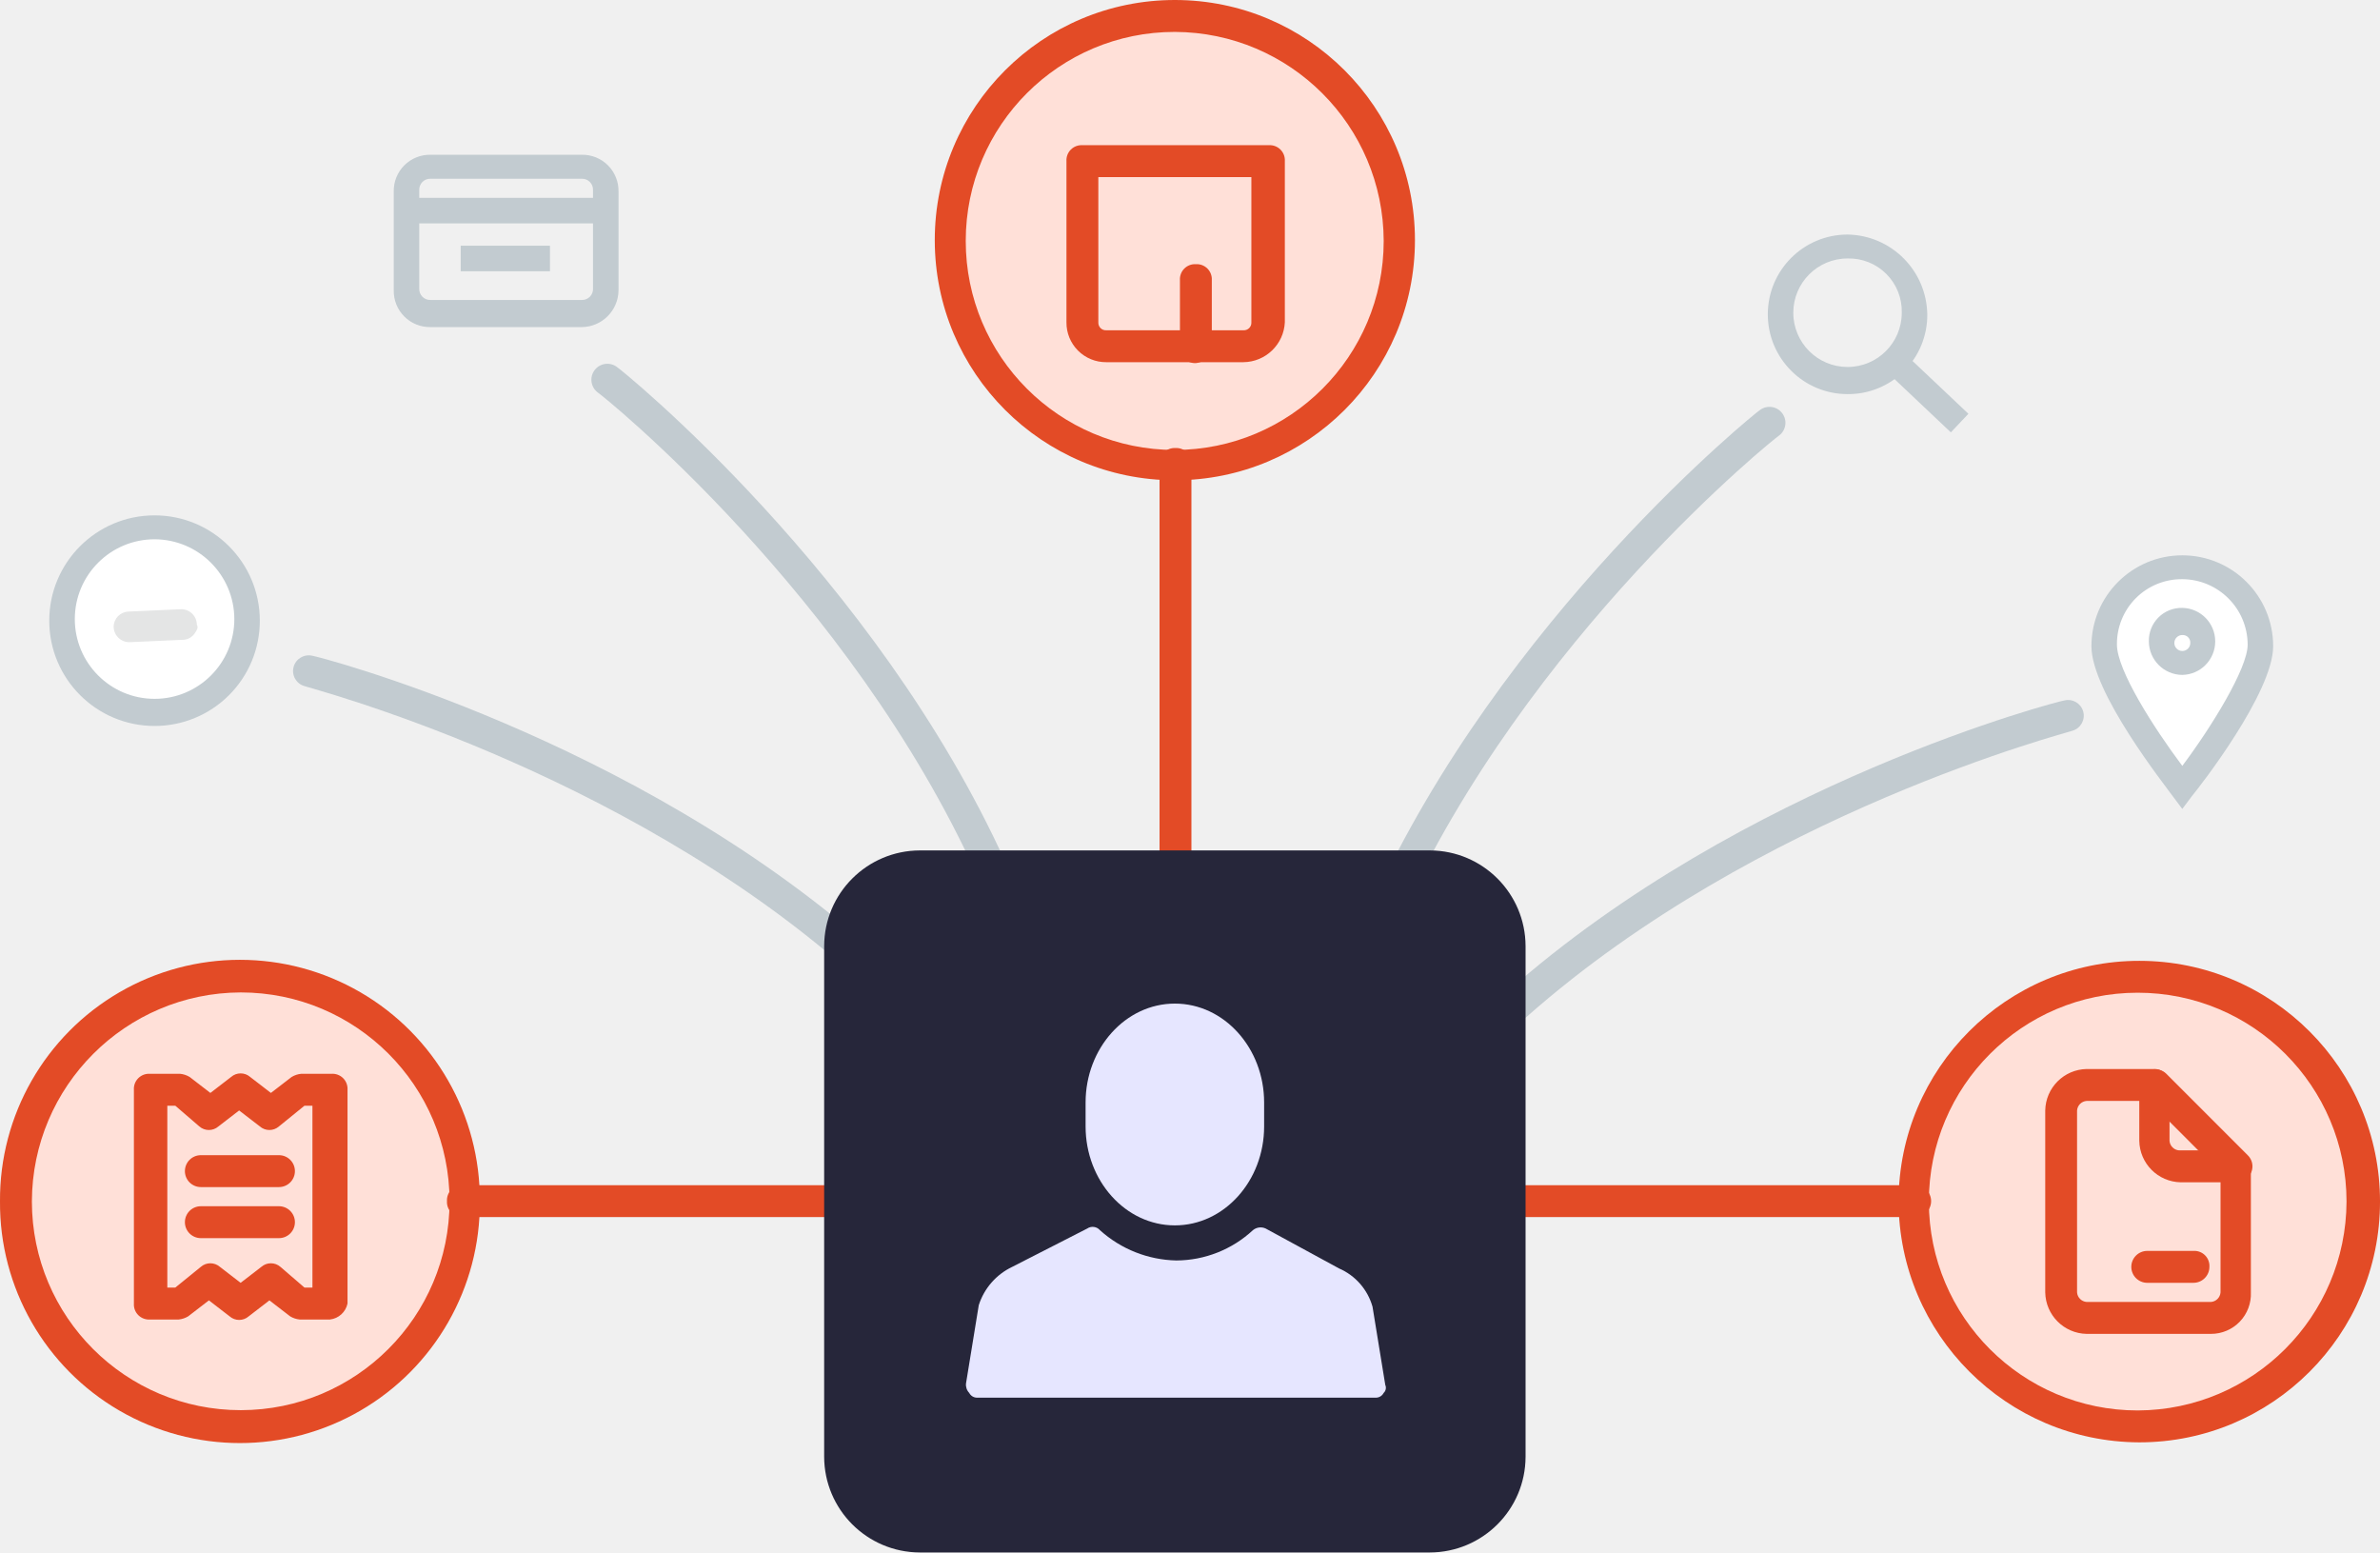
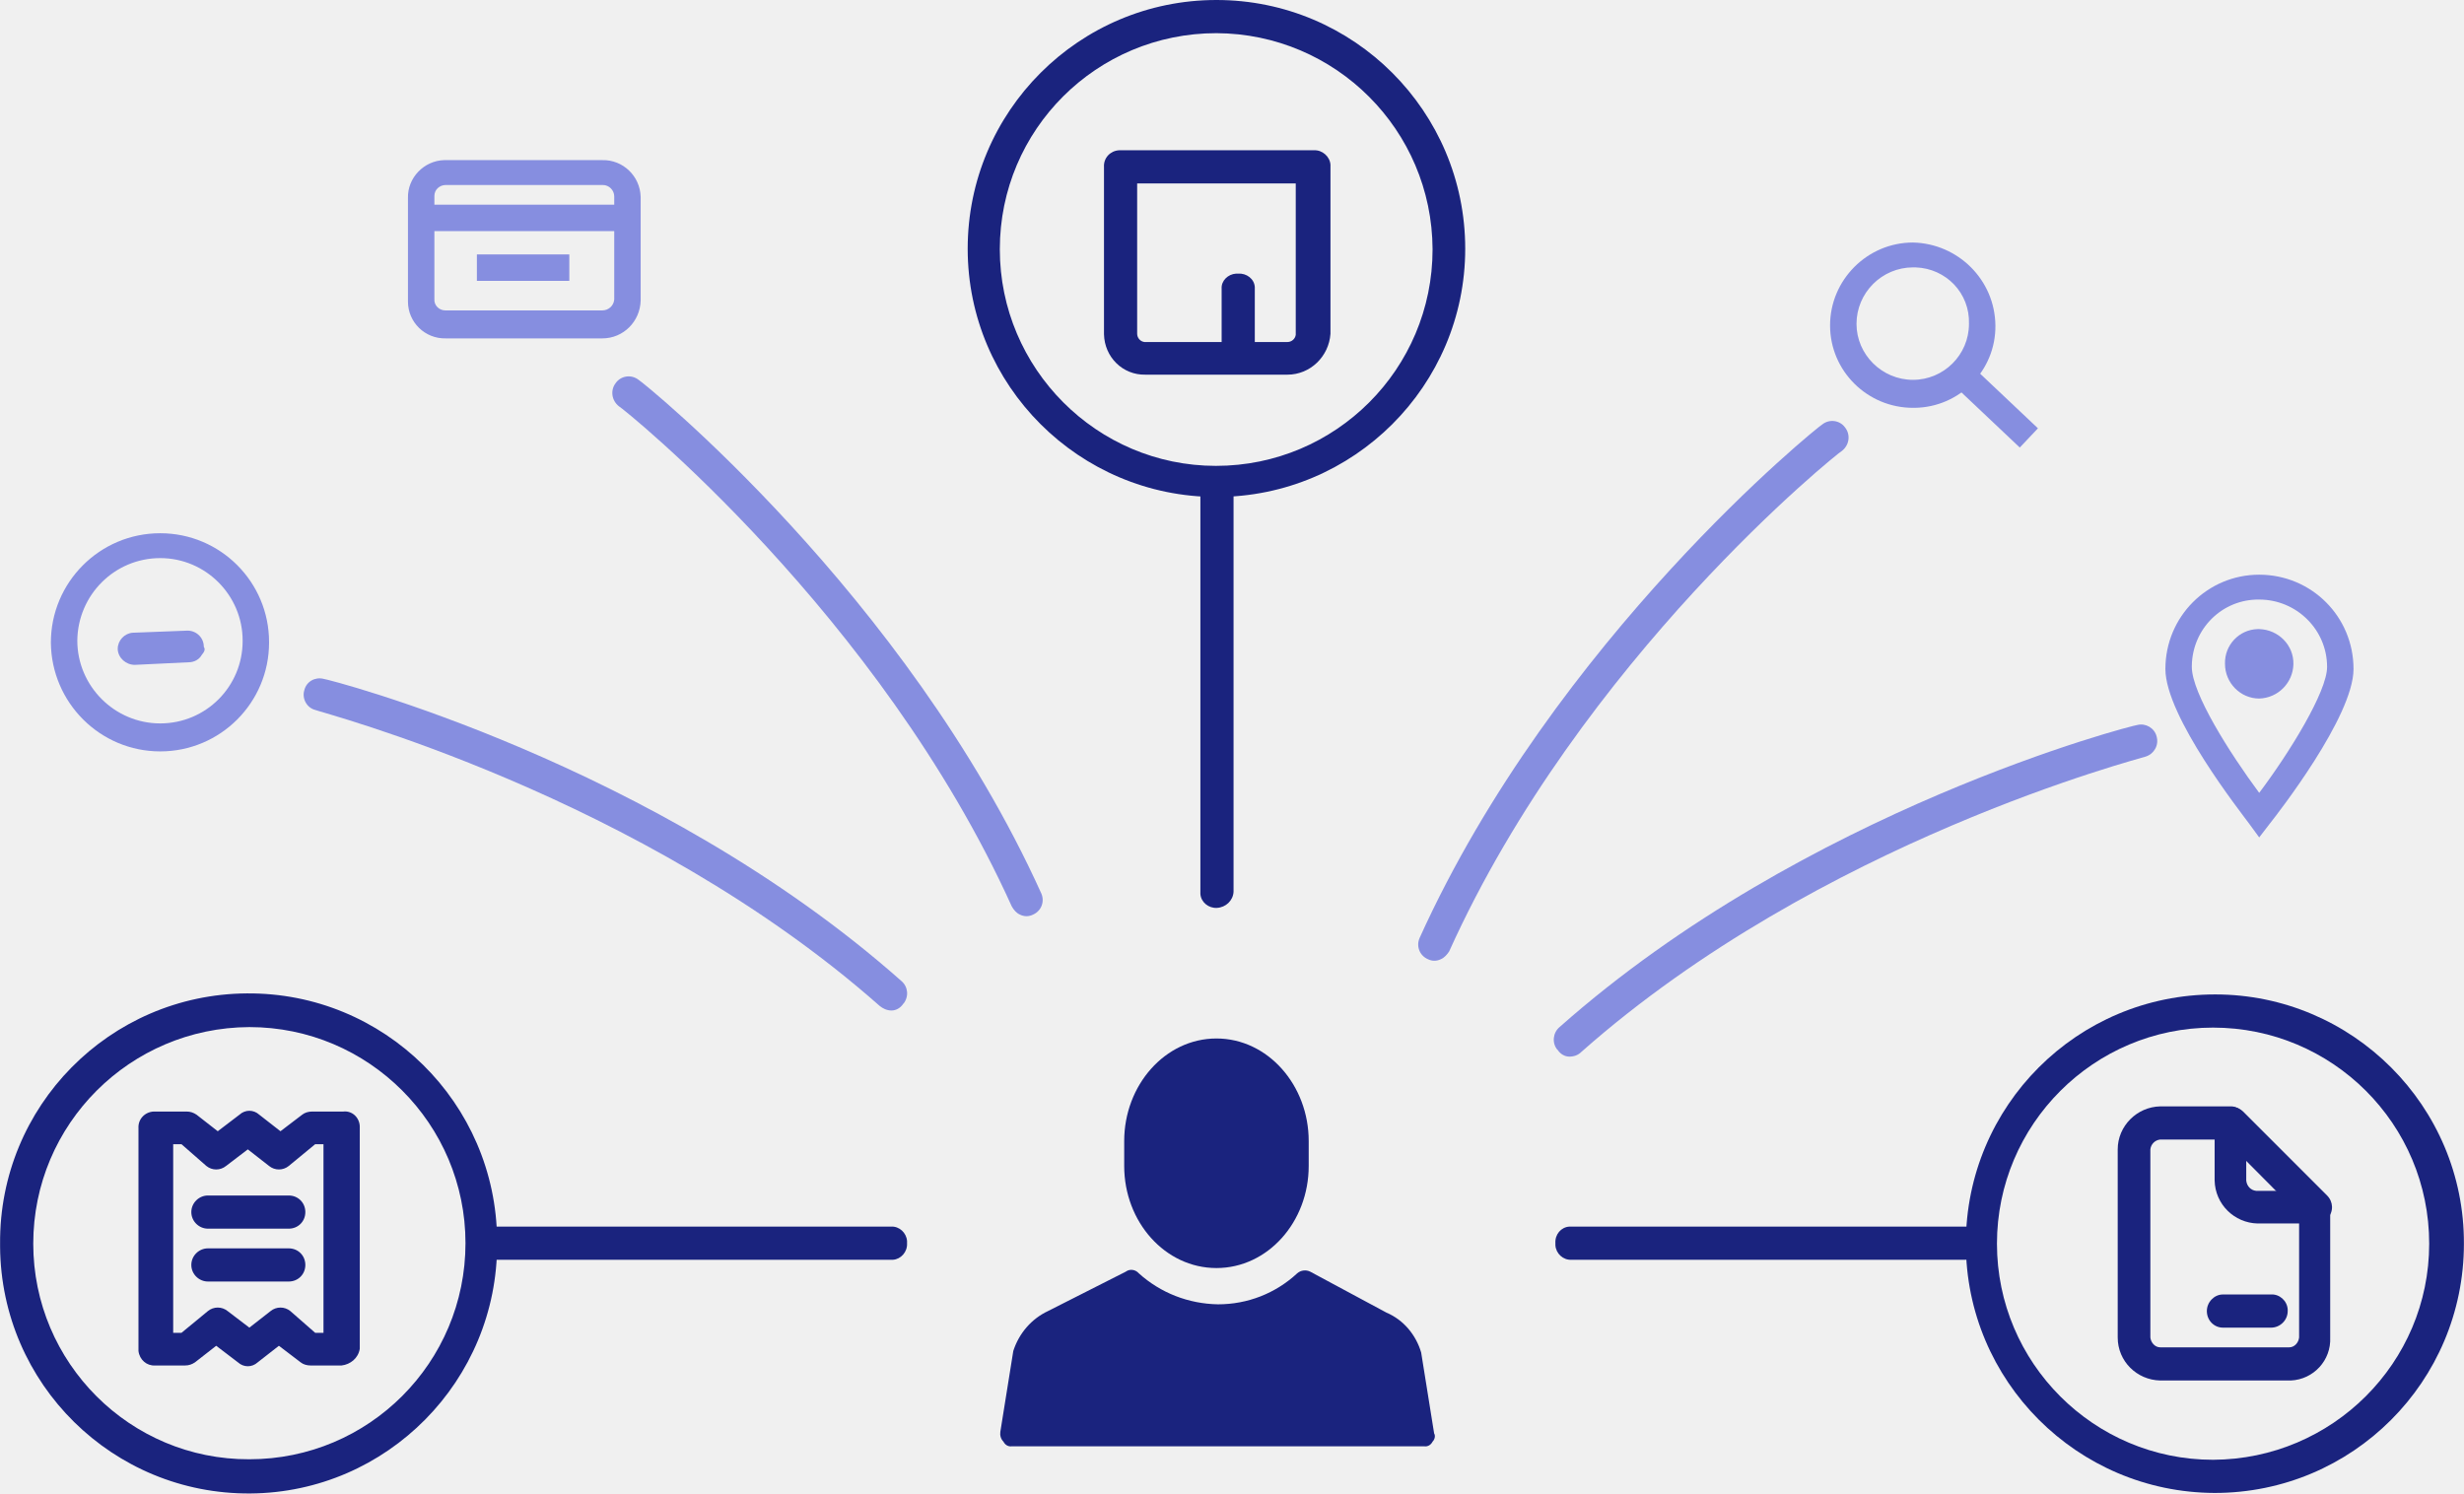
- <svg xmlns="http://www.w3.org/2000/svg" viewBox="0 0 207 135">
+ <svg xmlns="http://www.w3.org/2000/svg" xml:space="preserve" width="4.949in" height="3in" version="1.1" style="shape-rendering:geometricPrecision; text-rendering:geometricPrecision; image-rendering:optimizeQuality; fill-rule:evenodd; clip-rule:evenodd" viewBox="0 0 4754 2882">
  <defs>
-     <style>
-       .cls-1 {
-         fill: #fff;
-       }
- 
-       .cls-2 {
-         fill: #c2cbd0;
-       }
- 
-       .cls-3 {
-         fill: #e4e5e5;
-       }
- 
-       .cls-4 {
-         fill: #ffe0d8;
-       }
- 
-       .cls-5 {
-         fill: #e34b26;
-       }
- 
-       .cls-6 {
-         fill: #26263a;
-       }
- 
-       .cls-7 {
-         fill: #e6e6ff;
-       }
- 
-       .cls-8 {
-         fill: #e5f1f9;
-       }
-     </style>
+     <style type="text/css">
+    
+     .fil1 {fill:#1A237E}
+     .fil0 {fill:#868EE0}
+    
+   </style>
  </defs>
-   <g id="Group_4839" data-name="Group 4839" transform="translate(-807 -2881)">
-     <path id="Fill-62_2_" class="cls-1" d="M19.983,41.148A8.042,8.042,0,1,1,11.942,33.1a7.878,7.878,0,0,1,8.042,8.047" transform="translate(808.507 2893.824)" />
-     <g id="Stroke-64_2_" transform="translate(811.298 2925.815)">
-       <path id="Path_11676" data-name="Path 11676" class="cls-2" d="M12.251,50.614A9.157,9.157,0,1,1,21.4,41.457,9.145,9.145,0,0,1,12.251,50.614Zm0-16.233a6.937,6.937,0,1,0,6.932,6.937A6.955,6.955,0,0,0,12.251,34.381Z" transform="translate(-3.1 -32.3)" />
-     </g>
-     <g id="Group-73_2_" transform="matrix(0.574, -0.819, 0.819, 0.574, 816.365, 2935.819)">
-       <path id="Fill-70_2_" class="cls-1" d="M0,0,2.773,3.6" transform="translate(1.255 1.351)" />
-       <g id="Stroke-72_2_" transform="translate(0 0)">
-         <path id="Path_11678" data-name="Path 11678" class="cls-3" d="M4.166,6.342a1.261,1.261,0,0,1-1.11-.554L.283,2.183A1.357,1.357,0,0,1,.561.242a1.333,1.333,0,0,1,1.8.277l2.773,3.6A1.357,1.357,0,0,1,4.86,6.065C4.721,6.342,4.443,6.342,4.166,6.342Z" />
+   <g id="Layer_x0020_1">
+     <g id="_2490759028080">
+       <path id="Path_11676" class="fil0" d="M309 1450c-116,0 -210,-94 -211,-210 0,-116 94,-211 211,-211 116,0 210,94 210,210 0,0 0,1 0,1 0,116 -94,210 -210,210 0,0 0,0 0,0zm0 -373c-88,0 -159,71 -160,159 0,88 72,160 160,160 88,0 159,-71 159,-159 0,-1 0,-1 0,-1 0,-87 -71,-159 -159,-159z" />
+       <g>
+         <path id="Fill-70_2_" class="fil0" d="M257 1253l104 -4 -104 4zm0 0l0 0 0 0z" />
      </g>
-     </g>
-     <path id="Fill-78_2_" class="cls-1" d="M145.587,42.3c0,3.746-6.794,12.487-6.794,12.487S132,46.183,132,42.3a6.794,6.794,0,1,1,13.587,0" transform="translate(858.014 2894.755)" />
-     <g id="Stroke-80_2_" transform="translate(988.905 2929.284)">
-       <path id="Path_11679" data-name="Path 11679" class="cls-2" d="M139.1,56.861l-.832-1.11c-.693-.971-7.071-9.018-7.071-13.042a7.9,7.9,0,1,1,15.806,0c0,4.024-6.378,12.21-7.071,13.042Zm0-19.979a5.624,5.624,0,0,0-5.685,5.689c0,2.22,3.189,7.215,5.685,10.545,2.5-3.33,5.685-8.464,5.685-10.545A5.712,5.712,0,0,0,139.1,36.881Z" transform="translate(-131.2 -34.8)" />
-     </g>
-     <path id="Fill-82_2_" class="cls-1" d="M139.2,40.7a1.8,1.8,0,1,1-1.8-1.8,1.938,1.938,0,0,1,1.8,1.8" transform="translate(859.405 2896.072)" />
-     <g id="Stroke-84_2_" transform="translate(993.896 2933.862)">
-       <path id="Path_11680" data-name="Path 11680" class="cls-2" d="M137.712,43.927a2.93,2.93,0,0,1-2.912-2.914,2.844,2.844,0,0,1,2.912-2.914,2.914,2.914,0,0,1,0,5.827Zm0-3.469a.694.694,0,1,0,.693.694A.655.655,0,0,0,137.712,40.459Z" transform="translate(-134.8 -38.1)" />
-     </g>
-     <path id="Fill-18_6_" class="cls-4" d="M98.7,20.563A19.549,19.549,0,1,1,79.149,1,19.534,19.534,0,0,1,98.7,20.563" transform="translate(830.034 2881.388)" />
-     <g id="Stroke-20_6_" transform="translate(888.247 2881)">
-       <path id="Path_11681" data-name="Path 11681" class="cls-5" d="M79.536,41.763A20.881,20.881,0,1,1,79.536,0a20.881,20.881,0,1,1,0,41.763Zm0-38.988A18.176,18.176,0,1,0,97.7,20.951,18.232,18.232,0,0,0,79.536,2.775Z" transform="translate(-58.6)" />
-     </g>
-     <path id="Fill-22_2_" class="cls-4" d="M81.9,26.195H69.98a2.133,2.133,0,0,1-2.08-2.081V10.1H84.122V24.113A2.26,2.26,0,0,1,81.9,26.195" transform="translate(833.241 2884.913)" />
-     <g id="Stroke-24_2_" transform="translate(899.755 2893.626)">
-       <path id="Path_11682" data-name="Path 11682" class="cls-5" d="M82.29,27.969H70.366A3.434,3.434,0,0,1,66.9,24.5V10.487A1.31,1.31,0,0,1,68.286,9.1H84.508a1.31,1.31,0,0,1,1.386,1.387V24.5A3.645,3.645,0,0,1,82.29,27.969ZM69.673,11.875V24.5a.655.655,0,0,0,.693.694H82.29a.655.655,0,0,0,.693-.694V11.875Z" transform="translate(-66.9 -9.1)" />
-     </g>
-     <g id="Group-33_2_" transform="translate(909.625 2903.973)">
-       <path id="Fill-30_2_" class="cls-5" d="M-16.7,7.127V1.3" transform="translate(18.086 0.087)" />
-       <g id="Stroke-32_2_" transform="translate(0 0)">
-         <path id="Path_11683" data-name="Path 11683" class="cls-5" d="M-16.314,8.9A1.31,1.31,0,0,1-17.7,7.515V1.687A1.31,1.31,0,0,1-16.314.3a1.31,1.31,0,0,1,1.386,1.387V7.376A1.519,1.519,0,0,1-16.314,8.9Z" transform="translate(17.7 -0.3)" />
+       <path id="Path_11678" class="fil0" d="M389 1264c-5,9 -15,14 -25,14l-104 5c-17,0 -32,-13 -33,-30 0,0 0,-1 0,-1 0,-16 13,-30 29,-31l104 -4c17,-1 32,12 33,29 0,1 0,1 0,2 4,6 0,11 -4,16z" />
+       <path id="Path_11679" class="fil0" d="M4359 1616l-19 -26c-16,-22 -162,-207 -162,-299 0,-101 81,-182 181,-182 101,0 182,81 182,182 0,92 -147,280 -162,299l-20 26zm0 -459c-71,-1 -129,56 -130,128 0,1 0,1 0,2 0,51 73,166 130,243 58,-77 131,-195 131,-243 0,-72 -59,-130 -131,-130l0 0z" />
+       <path id="Fill-82_2_" class="fil0" d="M4401 1281c0,23 -19,41 -42,41 -22,0 -41,-18 -41,-41 0,-23 19,-41 41,-41 23,1 40,19 42,41z" />
+       <path id="Path_11680" class="fil0" d="M4359 1348c-36,0 -66,-30 -66,-67 -1,-36 27,-66 63,-67 1,0 2,0 3,0 37,1 67,31 66,68 -1,36 -30,65 -66,66l0 0zm0 -80c-8,0 -15,7 -15,16 -1,9 7,16 15,16 9,0 16,-7 16,-16 0,0 0,0 0,0 1,-8 -5,-15 -14,-16 0,0 -1,0 -2,0l0 0 0 0z" />
+       <path id="Path_11681" class="fil1" d="M2347 959c-265,0 -480,-215 -480,-479 0,-265 215,-480 480,-480 265,0 480,215 480,480 0,264 -215,479 -480,479zm0 -895c-231,0 -418,186 -418,417 0,230 187,418 417,418 231,0 418,-187 418,-418 0,0 0,0 0,0 -1,-230 -187,-416 -417,-417z" />
+       <path id="Path_11682" class="fil1" d="M2484 723l-274 0c-44,1 -79,-34 -80,-78 0,0 0,-1 0,-1l0 -322c-1,-17 12,-31 29,-32 1,0 2,0 3,0l373 0c16,-1 31,12 32,28 0,1 0,3 0,4l0 322c-3,44 -39,79 -83,79zm-290 -369l0 290c0,8 6,15 14,16 1,0 1,0 2,0l274 0c8,0 15,-6 16,-14 0,-1 0,-2 0,-2l0 -290 -306 0z" />
+       <g>
+         <path id="Fill-30_2_" class="fil1" d="M2389 680l0 -123 0 123zm0 0l0 0 0 0z" />
      </g>
-     </g>
-     <g id="Group-119_6_" transform="translate(907.851 2919.961)">
-       <path id="Fill-116_6_" class="cls-5" d="M-16.5,1V35.548" transform="translate(17.886 0.387)" />
-       <g id="Stroke-118_6_" transform="translate(0)">
-         <path id="Path_11684" data-name="Path 11684" class="cls-5" d="M-16.114,37.323A1.31,1.31,0,0,1-17.5,35.935V1.387A1.31,1.31,0,0,1-16.114,0a1.31,1.31,0,0,1,1.386,1.387V35.935A1.492,1.492,0,0,1-16.114,37.323Z" transform="translate(17.5)" />
+       <path id="Path_11683" class="fil1" d="M2389 709c-17,1 -31,-11 -32,-26 0,-1 0,-2 0,-3l0 -123c-1,-15 12,-28 28,-29 1,0 3,0 4,0 16,-1 31,10 32,26 0,1 0,2 0,3l0 120c0,17 -14,31 -32,32z" />
+       <g>
+         <path id="Fill-116_6_" class="fil1" d="M2348 957l0 764 0 -764zm0 0l0 0 0 0z" />
      </g>
-     </g>
-     <path id="Fill-18_5_" class="cls-4" d="M139.549,100.226A19.563,19.563,0,1,1,159.1,80.663a19.534,19.534,0,0,1-19.549,19.563" transform="translate(853.376 2904.674)" />
-     <g id="Stroke-20_5_" transform="translate(972.129 2964.525)">
-       <path id="Path_11685" data-name="Path 11685" class="cls-5" d="M119.1,81.151A20.936,20.936,0,1,1,140.036,102.1,21.014,21.014,0,0,1,119.1,81.151Zm38.96,0A18.163,18.163,0,1,0,139.9,99.326,18.232,18.232,0,0,0,158.06,81.151Z" transform="translate(-119.1 -60.2)" />
-     </g>
-     <g id="Group-119_5_" transform="translate(937.661 2984.062)">
-       <path id="Fill-116_5_" class="cls-5" d="M39.384,47.2H5" transform="translate(-3.614 -45.813)" />
-       <g id="Stroke-118_5_" transform="translate(0 0)">
-         <path id="Path_11686" data-name="Path 11686" class="cls-5" d="M4,47.587A1.31,1.31,0,0,1,5.386,46.2H39.91a1.387,1.387,0,0,1,0,2.775H5.386A1.31,1.31,0,0,1,4,47.587Z" transform="translate(-4 -46.2)" />
+       <path id="Path_11684" class="fil1" d="M2348 1752c-16,1 -31,-11 -32,-27 0,-1 0,-2 0,-4l0 -764c-1,-16 12,-29 29,-30 1,0 2,0 3,0 17,-1 31,11 32,27 0,1 0,2 0,3l0 764c-1,17 -15,30 -32,31z" />
+       <path id="Path_11685" class="fil1" d="M3793 2400c0,-266 215,-481 481,-481 265,0 481,216 480,481 0,266 -215,481 -481,481 -265,-1 -480,-216 -480,-481zm894 0c0,-231 -187,-417 -417,-417 -230,0 -417,187 -417,417 0,230 187,417 417,417 230,-1 417,-187 417,-417z" />
+       <g>
+         <path id="Fill-116_5_" class="fil1" d="M3789 2399l-757 0 757 0zm0 0l0 0 0 0z" />
      </g>
-     </g>
-     <path id="Fill-18_3_" class="cls-4" d="M20.549,61.2A19.563,19.563,0,1,1,1,80.763,19.534,19.534,0,0,1,20.549,61.2" transform="translate(807.387 2904.713)" />
-     <g id="Stroke-20_3_" transform="translate(807 2964.525)">
-       <path id="Path_11687" data-name="Path 11687" class="cls-5" d="M41.733,81.151A20.867,20.867,0,1,1,0,81.151a20.867,20.867,0,1,1,41.733,0Zm-38.96,0A18.163,18.163,0,1,0,20.936,62.975,18.232,18.232,0,0,0,2.773,81.151Z" transform="translate(0 -60.2)" />
-     </g>
-     <g id="Group-119_3_" transform="translate(845.876 2984.062)">
-       <path id="Fill-116_3_" class="cls-5" d="M-61.1,47.2h34.523" transform="translate(62.625 -45.813)" />
-       <g id="Stroke-118_3_" transform="translate(0 0)">
-         <path id="Path_11688" data-name="Path 11688" class="cls-5" d="M-24.9,47.587a1.31,1.31,0,0,1-1.386,1.387H-60.814A1.31,1.31,0,0,1-62.2,47.587,1.31,1.31,0,0,1-60.814,46.2H-26.29A1.31,1.31,0,0,1-24.9,47.587Z" transform="translate(62.2 -46.2)" />
+       <path id="Path_11686" class="fil1" d="M3001 2399c-1,-17 11,-31 27,-32 1,0 2,0 4,0l760 0c17,0 31,14 31,32 0,18 -14,32 -31,32l0 0 -760 0c-16,1 -30,-12 -31,-28 0,-2 0,-3 0,-4z" />
+       <path id="Path_11687" class="fil1" d="M959 2400c1,264 -212,480 -476,482 -265,2 -481,-211 -483,-476 0,-2 0,-4 0,-6 -2,-265 211,-481 476,-483 265,-2 481,211 483,476 0,2 0,4 0,7zm-895 0c0,230 187,417 417,416 231,0 417,-187 417,-417 0,-230 -187,-417 -417,-417 -230,1 -417,187 -417,418z" />
+       <g>
+         <path id="Fill-116_3_" class="fil1" d="M962 2399l760 0 -760 0zm0 0l0 0 0 0z" />
      </g>
-     </g>
-     <g id="Stroke-122_8_" transform="translate(832.438 2937.952)">
-       <path id="Path_11689" data-name="Path 11689" class="cls-2" d="M67.779,69.008a1.5,1.5,0,0,1-.971-.416C46.7,50.833,19.668,43.9,19.391,43.757a1.363,1.363,0,0,1,.693-2.636c.277,0,27.868,7.076,48.526,25.391a1.349,1.349,0,0,1,.139,1.942A1.2,1.2,0,0,1,67.779,69.008Z" transform="translate(-18.347 -41.047)" />
-     </g>
-     <g id="Stroke-122_7_" transform="translate(858.474 2912.67)">
-       <path id="Path_11690" data-name="Path 11690" class="cls-2" d="M71.336,68.021a1.671,1.671,0,0,1-.693-.694c-11.092-24.558-32.721-41.9-33-42.04a1.387,1.387,0,0,1,1.664-2.22c.277.139,22.461,18.037,33.83,43.15a1.377,1.377,0,0,1-.693,1.8A1.518,1.518,0,0,1,71.336,68.021Z" transform="translate(-37.126 -22.826)" />
-     </g>
-     <g id="Group_4764" data-name="Group 4764" transform="translate(926.13 2916.416)">
-       <g id="Stroke-122_6_" transform="translate(11.4 25.421)">
-         <path id="Path_11691" data-name="Path 11691" class="cls-2" d="M95.469,71.808a1.5,1.5,0,0,0,.971-.416c20.1-17.759,47.14-24.7,47.417-24.836a1.363,1.363,0,0,0-.693-2.636c-.277,0-27.868,7.076-48.526,25.391a1.349,1.349,0,0,0-.139,1.942A1.2,1.2,0,0,0,95.469,71.808Z" transform="translate(-94.145 -43.847)" />
-       </g>
-       <g id="Stroke-122_5_" transform="translate(0 0)">
-         <path id="Path_11692" data-name="Path 11692" class="cls-2" d="M87.832,70.721a1.671,1.671,0,0,0,.693-.694c11.092-24.558,32.721-41.9,33-42.04a1.387,1.387,0,0,0-1.664-2.22c-.277.139-22.461,18.037-33.83,43.15a1.377,1.377,0,0,0,.693,1.8A1.518,1.518,0,0,0,87.832,70.721Z" transform="translate(-85.923 -25.526)" />
-       </g>
-     </g>
-     <path id="Path_11693" data-name="Path 11693" class="cls-2" d="M41.06,24.685H27.889A3.139,3.139,0,0,1,24.7,21.493v-8.6A3.139,3.139,0,0,1,27.889,9.7H41.06a3.139,3.139,0,0,1,3.189,3.191v8.6A3.226,3.226,0,0,1,41.06,24.685Zm-13.171-12.9a.948.948,0,0,0-.971.971v8.6a.948.948,0,0,0,.971.971H41.06a.948.948,0,0,0,.971-.971v-8.6a.948.948,0,0,0-.971-.971H27.889Z" transform="translate(816.546 2884.758)" />
-     <path id="Path_11694" data-name="Path 11694" class="cls-5" d="M25.454,88.677H22.819a1.97,1.97,0,0,1-.832-.277l-1.8-1.387-1.8,1.387a1.261,1.261,0,0,1-1.664,0l-1.8-1.387-1.8,1.387a1.97,1.97,0,0,1-.832.277h-2.5A1.31,1.31,0,0,1,8.4,87.289V68.7A1.31,1.31,0,0,1,9.786,67.31h2.634a1.97,1.97,0,0,1,.832.277l1.8,1.387,1.8-1.387a1.261,1.261,0,0,1,1.664,0l1.8,1.387,1.8-1.387a1.97,1.97,0,0,1,.832-.277h2.634A1.31,1.31,0,0,1,26.979,68.7V87.289A1.764,1.764,0,0,1,25.454,88.677ZM23.235,85.9h.693V70.085h-.693l-2.218,1.8a1.261,1.261,0,0,1-1.664,0l-1.8-1.387-1.8,1.387a1.261,1.261,0,0,1-1.664,0L12,70.085h-.693V85.9H12l2.218-1.8a1.261,1.261,0,0,1,1.664,0l1.8,1.387,1.8-1.387a1.261,1.261,0,0,1,1.664,0Z" transform="translate(810.246 2907.066)" />
-     <g id="Stroke-76_2_" transform="translate(960.76 2901.396)">
-       <path id="Path_11695" data-name="Path 11695" class="cls-2" d="M117.832,28.575a6.937,6.937,0,0,1,0-13.875,7.047,7.047,0,0,1,6.932,6.937A6.867,6.867,0,0,1,117.832,28.575Zm0-11.793a4.717,4.717,0,1,0,4.714,4.717A4.593,4.593,0,0,0,117.832,16.781Z" transform="translate(-110.9 -14.7)" />
-     </g>
-     <path id="Path_11696" data-name="Path 11696" class="cls-6" d="M104.386,114.348H60.019a8.346,8.346,0,0,1-8.319-8.325v-44.4A8.346,8.346,0,0,1,60.019,53.3h44.367a8.346,8.346,0,0,1,8.319,8.325v44.4A8.346,8.346,0,0,1,104.386,114.348Z" transform="translate(826.981 2901.652)" />
-     <g id="Group_4767" data-name="Group 4767" transform="translate(891.02 2968.271)">
-       <g id="Group_4765" data-name="Group 4765" transform="translate(10.399 0)">
-         <path id="Path_11697" data-name="Path 11697" class="cls-7" d="M75.864,82.186c4.3,0,7.764-3.885,7.764-8.6V71.5c0-4.717-3.466-8.6-7.764-8.6S68.1,66.785,68.1,71.5v2.081C68.1,78.3,71.566,82.186,75.864,82.186Z" transform="translate(-68.1 -62.9)" />
-       </g>
-       <g id="Group_4766" data-name="Group 4766" transform="translate(0 19.412)">
-         <path id="Path_11698" data-name="Path 11698" class="cls-7" d="M97.064,90.639l-1.109-6.8h0a5.15,5.15,0,0,0-2.912-3.33h0l-6.378-3.469a1.046,1.046,0,0,0-1.109.139A9.846,9.846,0,0,1,78.9,79.817a10.224,10.224,0,0,1-6.655-2.636.839.839,0,0,0-1.109-.139l-6.516,3.33h0a5.566,5.566,0,0,0-2.912,3.33h0L60.6,90.5a1.02,1.02,0,0,0,.277.832.762.762,0,0,0,.693.416H96.232a.762.762,0,0,0,.693-.416A.61.61,0,0,0,97.064,90.639Z" transform="translate(-60.6 -76.891)" />
-       </g>
-     </g>
-     <g id="Stroke-96_2_" transform="translate(842.355 2898.205)">
-       <rect id="Rectangle_2606" data-name="Rectangle 2606" class="cls-2" width="17.331" height="2.22" transform="translate(0 0)" />
-     </g>
-     <g id="Stroke-92_2_" transform="translate(847.069 2902.367)">
-       <rect id="Rectangle_2607" data-name="Rectangle 2607" class="cls-2" width="7.764" height="2.22" transform="translate(0 0)" />
-     </g>
-     <g id="Stroke-140_2_" transform="translate(971.03 2911.645)">
-       <rect id="Rectangle_2608" data-name="Rectangle 2608" class="cls-2" width="7.768" height="2.222" transform="matrix(0.727, 0.687, -0.687, 0.727, 1.524, 0)" />
-     </g>
-     <g id="Stroke-132_2_" transform="translate(823.083 2981.452)">
-       <path id="Path_11699" data-name="Path 11699" class="cls-5" d="M19.78,75.175H12.986a1.387,1.387,0,0,1,0-2.775H19.78a1.387,1.387,0,0,1,0,2.775Z" transform="translate(-11.6 -72.4)" />
-     </g>
-     <g id="Stroke-136_2_" transform="translate(823.083 2985.892)">
-       <path id="Path_11700" data-name="Path 11700" class="cls-5" d="M19.78,78.375H12.986a1.387,1.387,0,0,1,0-2.775H19.78a1.387,1.387,0,0,1,0,2.775Z" transform="translate(-11.6 -75.6)" />
-     </g>
-     <g id="Group_4768" data-name="Group 4768" transform="translate(984.884 2973.96)">
-       <path id="Fill-46_2_" class="cls-4" d="M139.66,75.076a2.191,2.191,0,0,1-2.218-2.22V68h-5.823a2.191,2.191,0,0,0-2.218,2.22V86.037a2.191,2.191,0,0,0,2.218,2.22h10.814a2.191,2.191,0,0,0,2.218-2.22V75.076Z" transform="translate(-127.875 -66.613)" />
-       <g id="Stroke-48_2_" transform="translate(0 0)">
-         <path id="Path_11701" data-name="Path 11701" class="cls-5" d="M142.719,90.032H131.9a3.672,3.672,0,0,1-3.6-3.607V70.607A3.672,3.672,0,0,1,131.9,67h5.823a1.31,1.31,0,0,1,1.386,1.387v4.856a.9.9,0,0,0,.832.832H144.8a1.31,1.31,0,0,1,1.386,1.387V86.424A3.465,3.465,0,0,1,142.719,90.032ZM131.9,69.775a.9.9,0,0,0-.832.832V86.424a.9.9,0,0,0,.832.832h10.814a.9.9,0,0,0,.832-.832V76.851h-3.466a3.672,3.672,0,0,1-3.6-3.607V69.775Z" transform="translate(-128.3 -67)" />
-       </g>
-       <path id="Fill-54_4_" class="cls-8" d="M140.3,73.1" transform="translate(-123.662 -64.636)" />
-       <path id="Fill-54_1_" class="cls-8" d="M135.2,68" transform="translate(-125.633 -66.613)" />
-       <g id="Stroke-56_2_" transform="translate(8.18 0)">
-         <path id="Path_11702" data-name="Path 11702" class="cls-5" d="M142.657,76.851a1.258,1.258,0,0,1-.971-.416l-7.071-7.076a1.373,1.373,0,0,1,1.941-1.942l7.071,7.076a1.342,1.342,0,0,1,0,1.942A1.258,1.258,0,0,1,142.657,76.851Z" transform="translate(-134.2 -67)" />
-       </g>
-       <g id="Stroke-52_2_" transform="translate(7.487 15.817)">
-         <path id="Path_11703" data-name="Path 11703" class="cls-5" d="M139.107,81.175h-4.021a1.387,1.387,0,0,1,0-2.775h4.021a1.31,1.31,0,0,1,1.386,1.387A1.39,1.39,0,0,1,139.107,81.175Z" transform="translate(-133.7 -78.4)" />
-       </g>
+       <path id="Path_11688" class="fil1" d="M1750 2399c1,17 -12,31 -27,32 -2,0 -3,0 -4,0l-760 0c-16,1 -30,-12 -31,-28 0,-2 0,-3 0,-4 -1,-17 11,-31 27,-32 1,0 2,0 4,0l760 0c16,-1 30,12 31,28 0,1 0,3 0,4z" />
+       <path id="Path_11689" class="fil0" d="M1720 1950c-9,0 -17,-4 -23,-9 -462,-408 -1082,-567 -1089,-571 -16,-4 -26,-22 -21,-38 4,-17 21,-26 37,-22 7,0 640,162 1115,583 13,11 15,30 4,44 -1,0 -1,0 -1,1 -5,7 -13,12 -22,12z" />
+       <path id="Path_11690" class="fil0" d="M1968 1765c-7,-3 -12,-9 -16,-16 -255,-564 -751,-962 -758,-965 -14,-11 -17,-31 -6,-45 10,-14 30,-17 44,-6 7,3 516,414 777,991 7,16 0,34 -16,41 -8,4 -17,4 -25,0z" />
+       <path id="Path_11691" class="fil0" d="M3028 2039c9,0 17,-3 23,-9 461,-408 1082,-567 1089,-570 16,-5 26,-22 21,-39 -4,-16 -21,-26 -37,-22 -7,0 -640,162 -1115,583 -13,11 -15,31 -4,44 1,0 1,0 1,1 5,7 13,12 22,12z" />
+       <path id="Path_11692" class="fil0" d="M2780 1851c7,-3 12,-9 16,-15 255,-565 751,-963 758,-966 14,-11 17,-31 6,-45 -10,-14 -30,-17 -44,-6 -7,3 -516,414 -777,991 -7,16 0,34 16,41 8,4 17,4 25,0z" />
+       <path id="Path_11693" class="fil0" d="M1162 653l-302 0c-40,1 -73,-31 -73,-71 0,0 0,-1 0,-2l0 -198c-1,-39 31,-72 70,-73 1,0 2,0 3,0l302 0c40,-1 73,31 74,71 0,1 0,2 0,2l0 198c-1,40 -33,73 -74,73zm-302 -296c-12,0 -22,9 -22,21 0,1 0,1 0,1l0 198c-1,12 9,22 21,22 0,0 0,0 1,0l302 0c12,0 22,-9 23,-21 0,0 0,-1 0,-1l0 -198c0,-12 -10,-22 -22,-22 0,0 0,0 -1,0l-302 0z" />
+       <path id="Path_11694" class="fil1" d="M659 2635l-60 0c-7,0 -14,-2 -19,-6l-42 -32 -41 32c-11,10 -27,10 -38,0l-42 -32 -41 32c-6,4 -12,6 -19,6l-58 0c-16,1 -30,-11 -32,-28 0,-1 0,-2 0,-4l0 -426c-1,-17 12,-31 29,-32 1,0 2,0 3,0l61 0c7,0 13,2 19,6l41 32 42 -32c11,-10 27,-10 38,0l41 32 42 -32c5,-4 12,-6 19,-6l60 0c17,-2 31,11 32,28 0,1 0,2 0,4l0 426c-3,18 -18,30 -35,32zm-51 -63l16 0 0 -364 -16 0 -51 42c-11,9 -27,9 -38,0l-41 -32 -42 32c-11,9 -27,9 -38,0l-48 -42 -16 0 0 364 16 0 51 -42c11,-9 27,-9 38,0l42 32 41 -32c11,-9 27,-9 38,0l48 42z" />
+       <path id="Path_11695" class="fil0" d="M3691 787c-88,0 -160,-71 -160,-159 0,-88 72,-160 160,-160 87,2 158,72 159,160 1,87 -69,158 -156,159 -1,0 -2,0 -3,0zm0 -271c-60,0 -109,49 -109,109 0,59 49,108 109,108 59,0 108,-48 108,-108 0,0 0,0 0,0 2,-59 -44,-107 -103,-109 -1,0 -3,0 -5,0l0 0z" />
+       <path id="Path_11697" class="fil1" d="M2347 2447c99,0 178,-89 178,-197l0 -48c0,-108 -79,-198 -178,-198 -99,0 -178,90 -178,198l0 48c0,108 79,197 178,197z" />
+       <path id="Path_11698" class="fil1" d="M2767 2766l-25 -156 0 0c-10,-34 -34,-63 -67,-77l0 0 -147 -79c-8,-4 -18,-3 -25,3 -42,39 -96,60 -153,60 -57,-1 -111,-22 -153,-60 -6,-7 -17,-9 -25,-3l-150 76 0 0c-32,15 -56,43 -67,77l0 0 -25 156c-1,7 1,14 6,19 3,6 9,10 16,9l796 0c7,1 13,-3 16,-9 4,-4 6,-11 3,-16z" />
+       <rect id="Rectangle_2606" class="fil0" x="812" y="395" width="398.055" height="50.987" />
+       <rect id="Rectangle_2607" class="fil0" x="920" y="491" width="178.32" height="50.987" />
+       <rect id="Rectangle_2608" class="fil0" transform="matrix(-0.726799 -0.686799 0.686799 -0.726799 3897.03 863.629)" width="178.453" height="51.044" />
+       <path id="Path_11699" class="fil1" d="M557 2371l-156 0c-17,0 -32,-14 -32,-32 0,-18 15,-32 32,-32l156 0c18,0 32,14 32,32 0,18 -14,32 -32,32z" />
+       <path id="Path_11700" class="fil1" d="M557 2473l-156 0c-17,0 -32,-14 -32,-32 0,-18 15,-32 32,-32l156 0c18,0 32,14 32,32 0,18 -14,32 -32,32z" />
+       <path id="Path_11701" class="fil1" d="M4417 2664l-249 0c-45,-1 -82,-37 -82,-83l0 -363c0,-45 37,-82 82,-83l134 0c17,-1 31,12 32,28 0,2 0,3 0,4l0 111c1,11 9,19 19,20l112 0c16,-1 30,11 31,28 0,1 0,2 0,3l0 252c2,44 -32,81 -76,83 -1,0 -2,0 -3,0zm-249 -465c-10,1 -18,9 -19,19l0 363c1,10 9,19 19,19l249 0c10,0 18,-9 19,-19l0 -220 -80 0c-45,-1 -82,-37 -83,-83l0 -79 -105 0z" />
+       <path id="Path_11702" class="fil1" d="M4468 2361c-9,1 -17,-3 -23,-9l-162 -163c-12,-12 -12,-32 1,-44 12,-12 31,-12 44,0l162 162c12,12 13,31 1,44 0,0 -1,0 -1,1 -6,6 -14,10 -22,9z" />
+       <path id="Path_11703" class="fil1" d="M4382 2562l-93 0c-17,0 -31,-14 -31,-32 0,-17 14,-32 31,-32l93 0c16,-1 31,12 32,29 0,1 0,2 0,3 0,18 -15,32 -32,32z" />
    </g>
  </g>
</svg>
